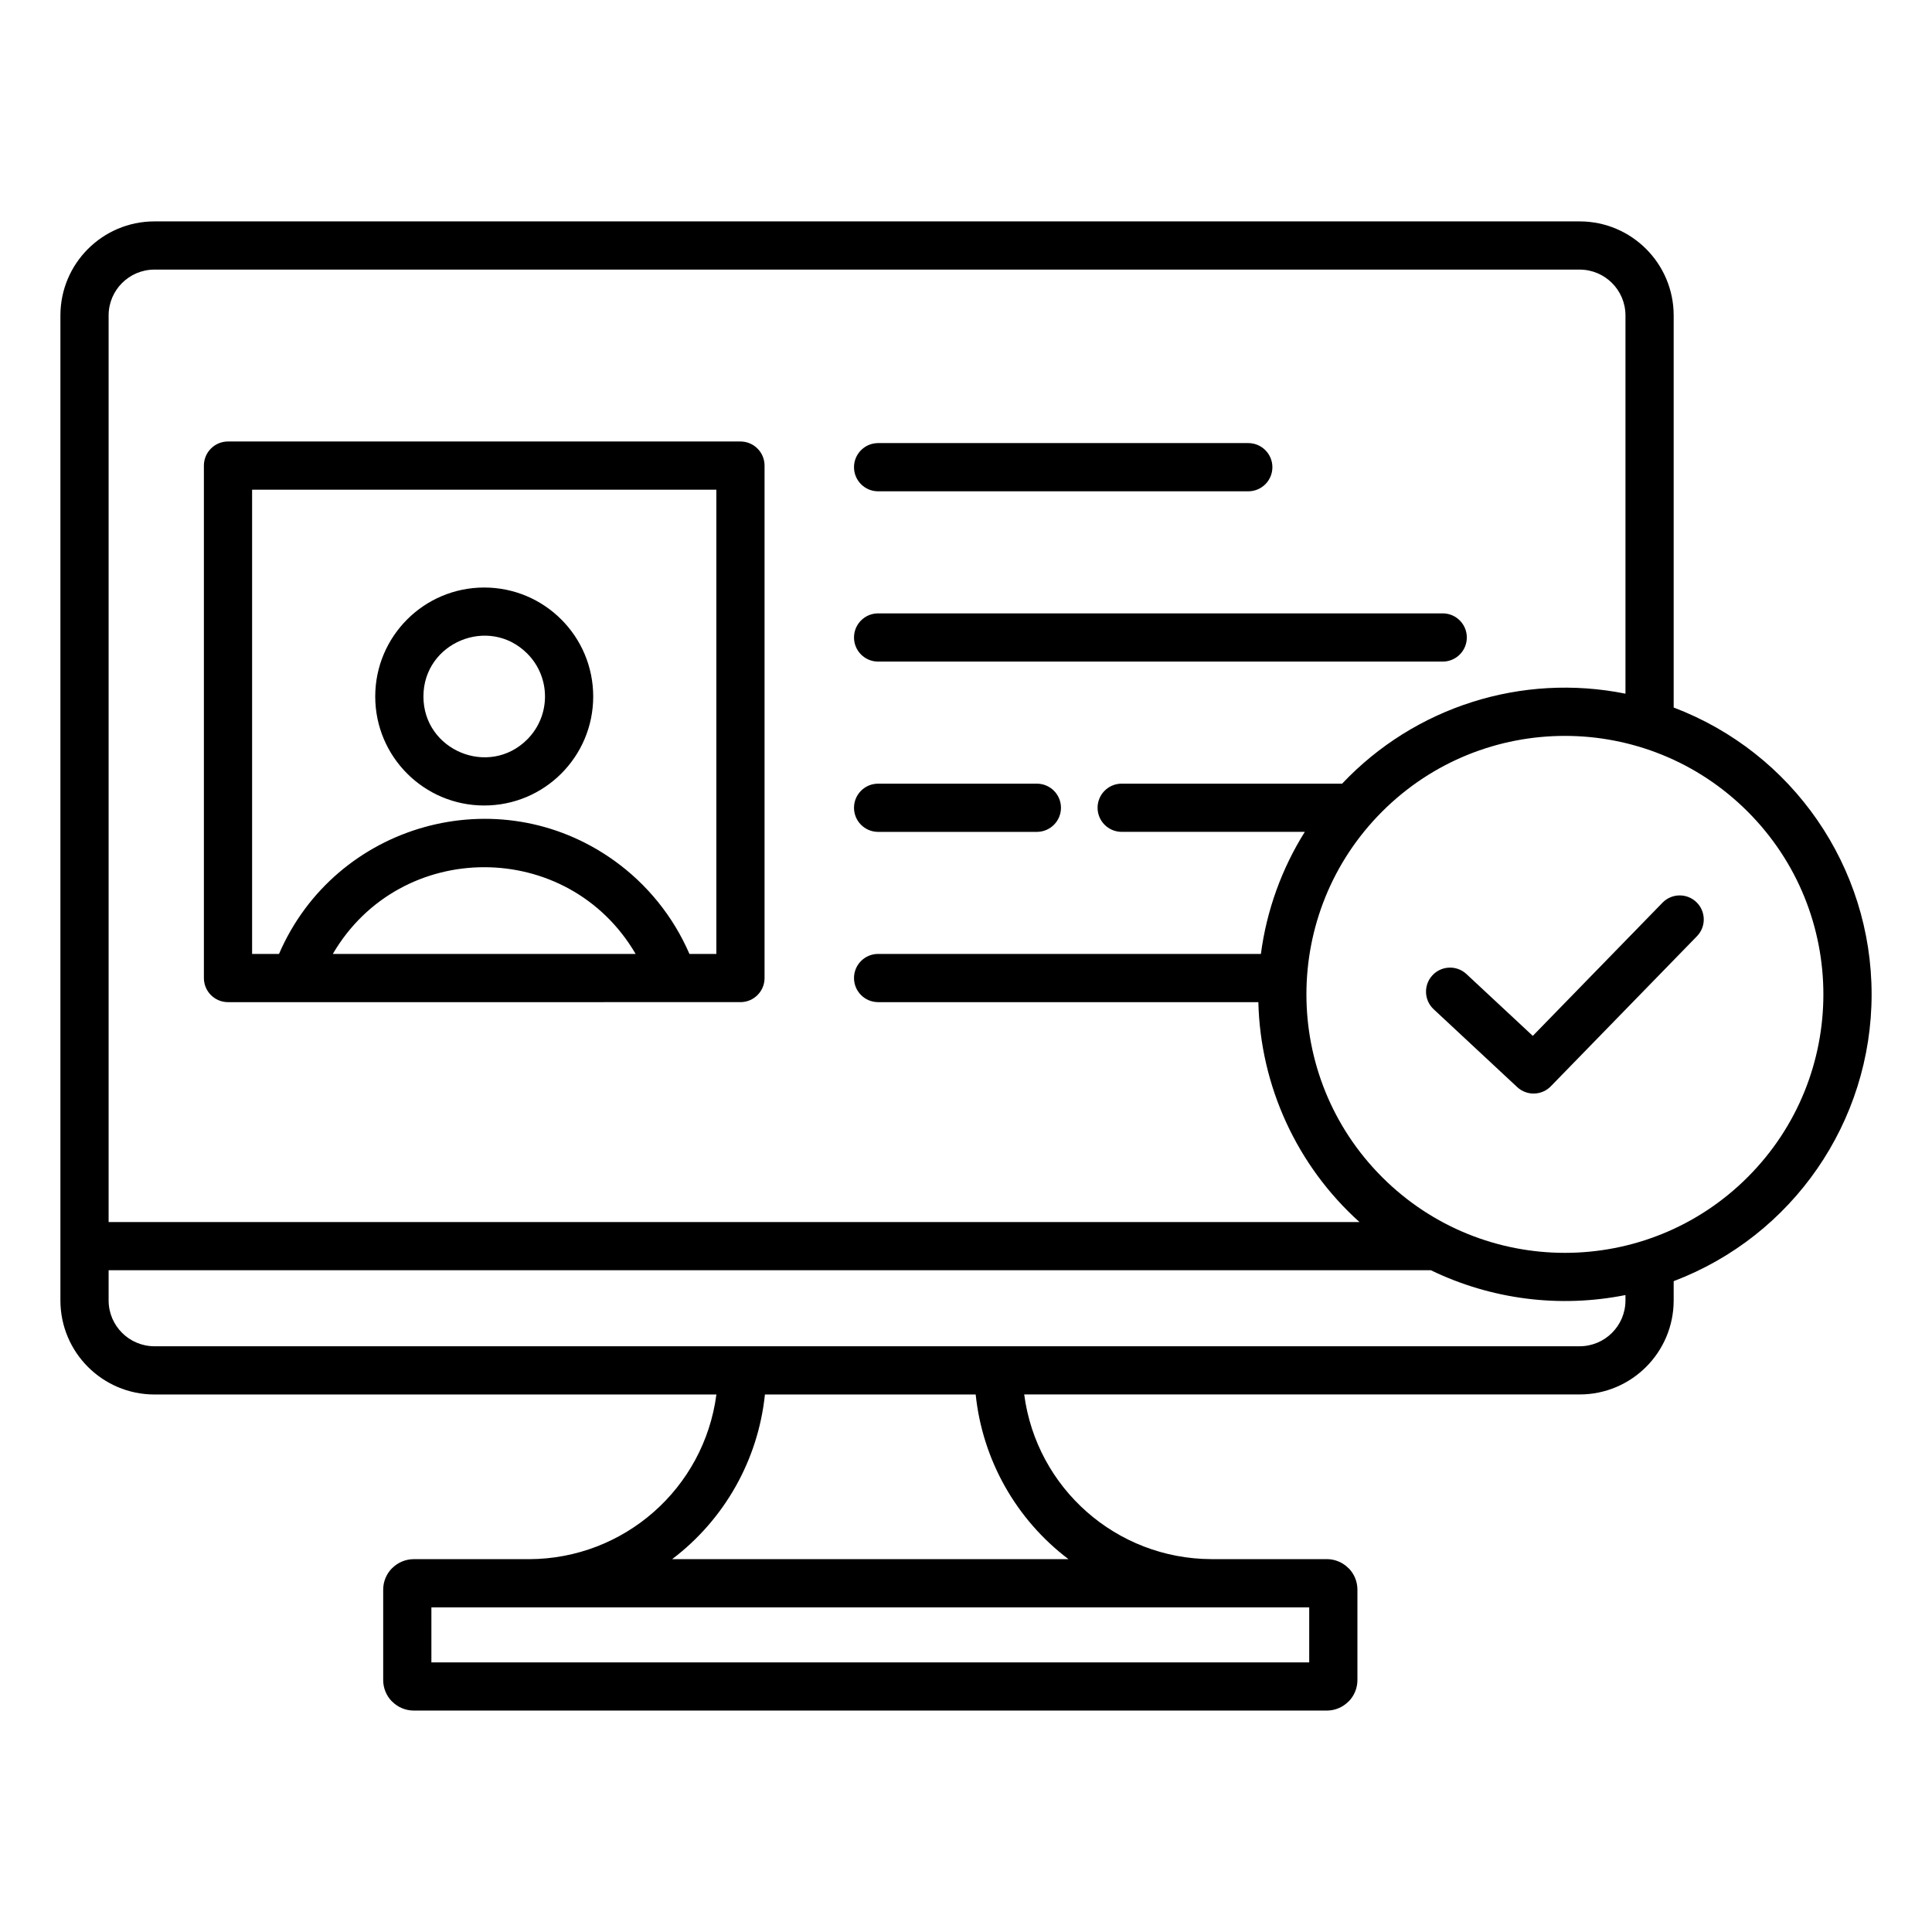
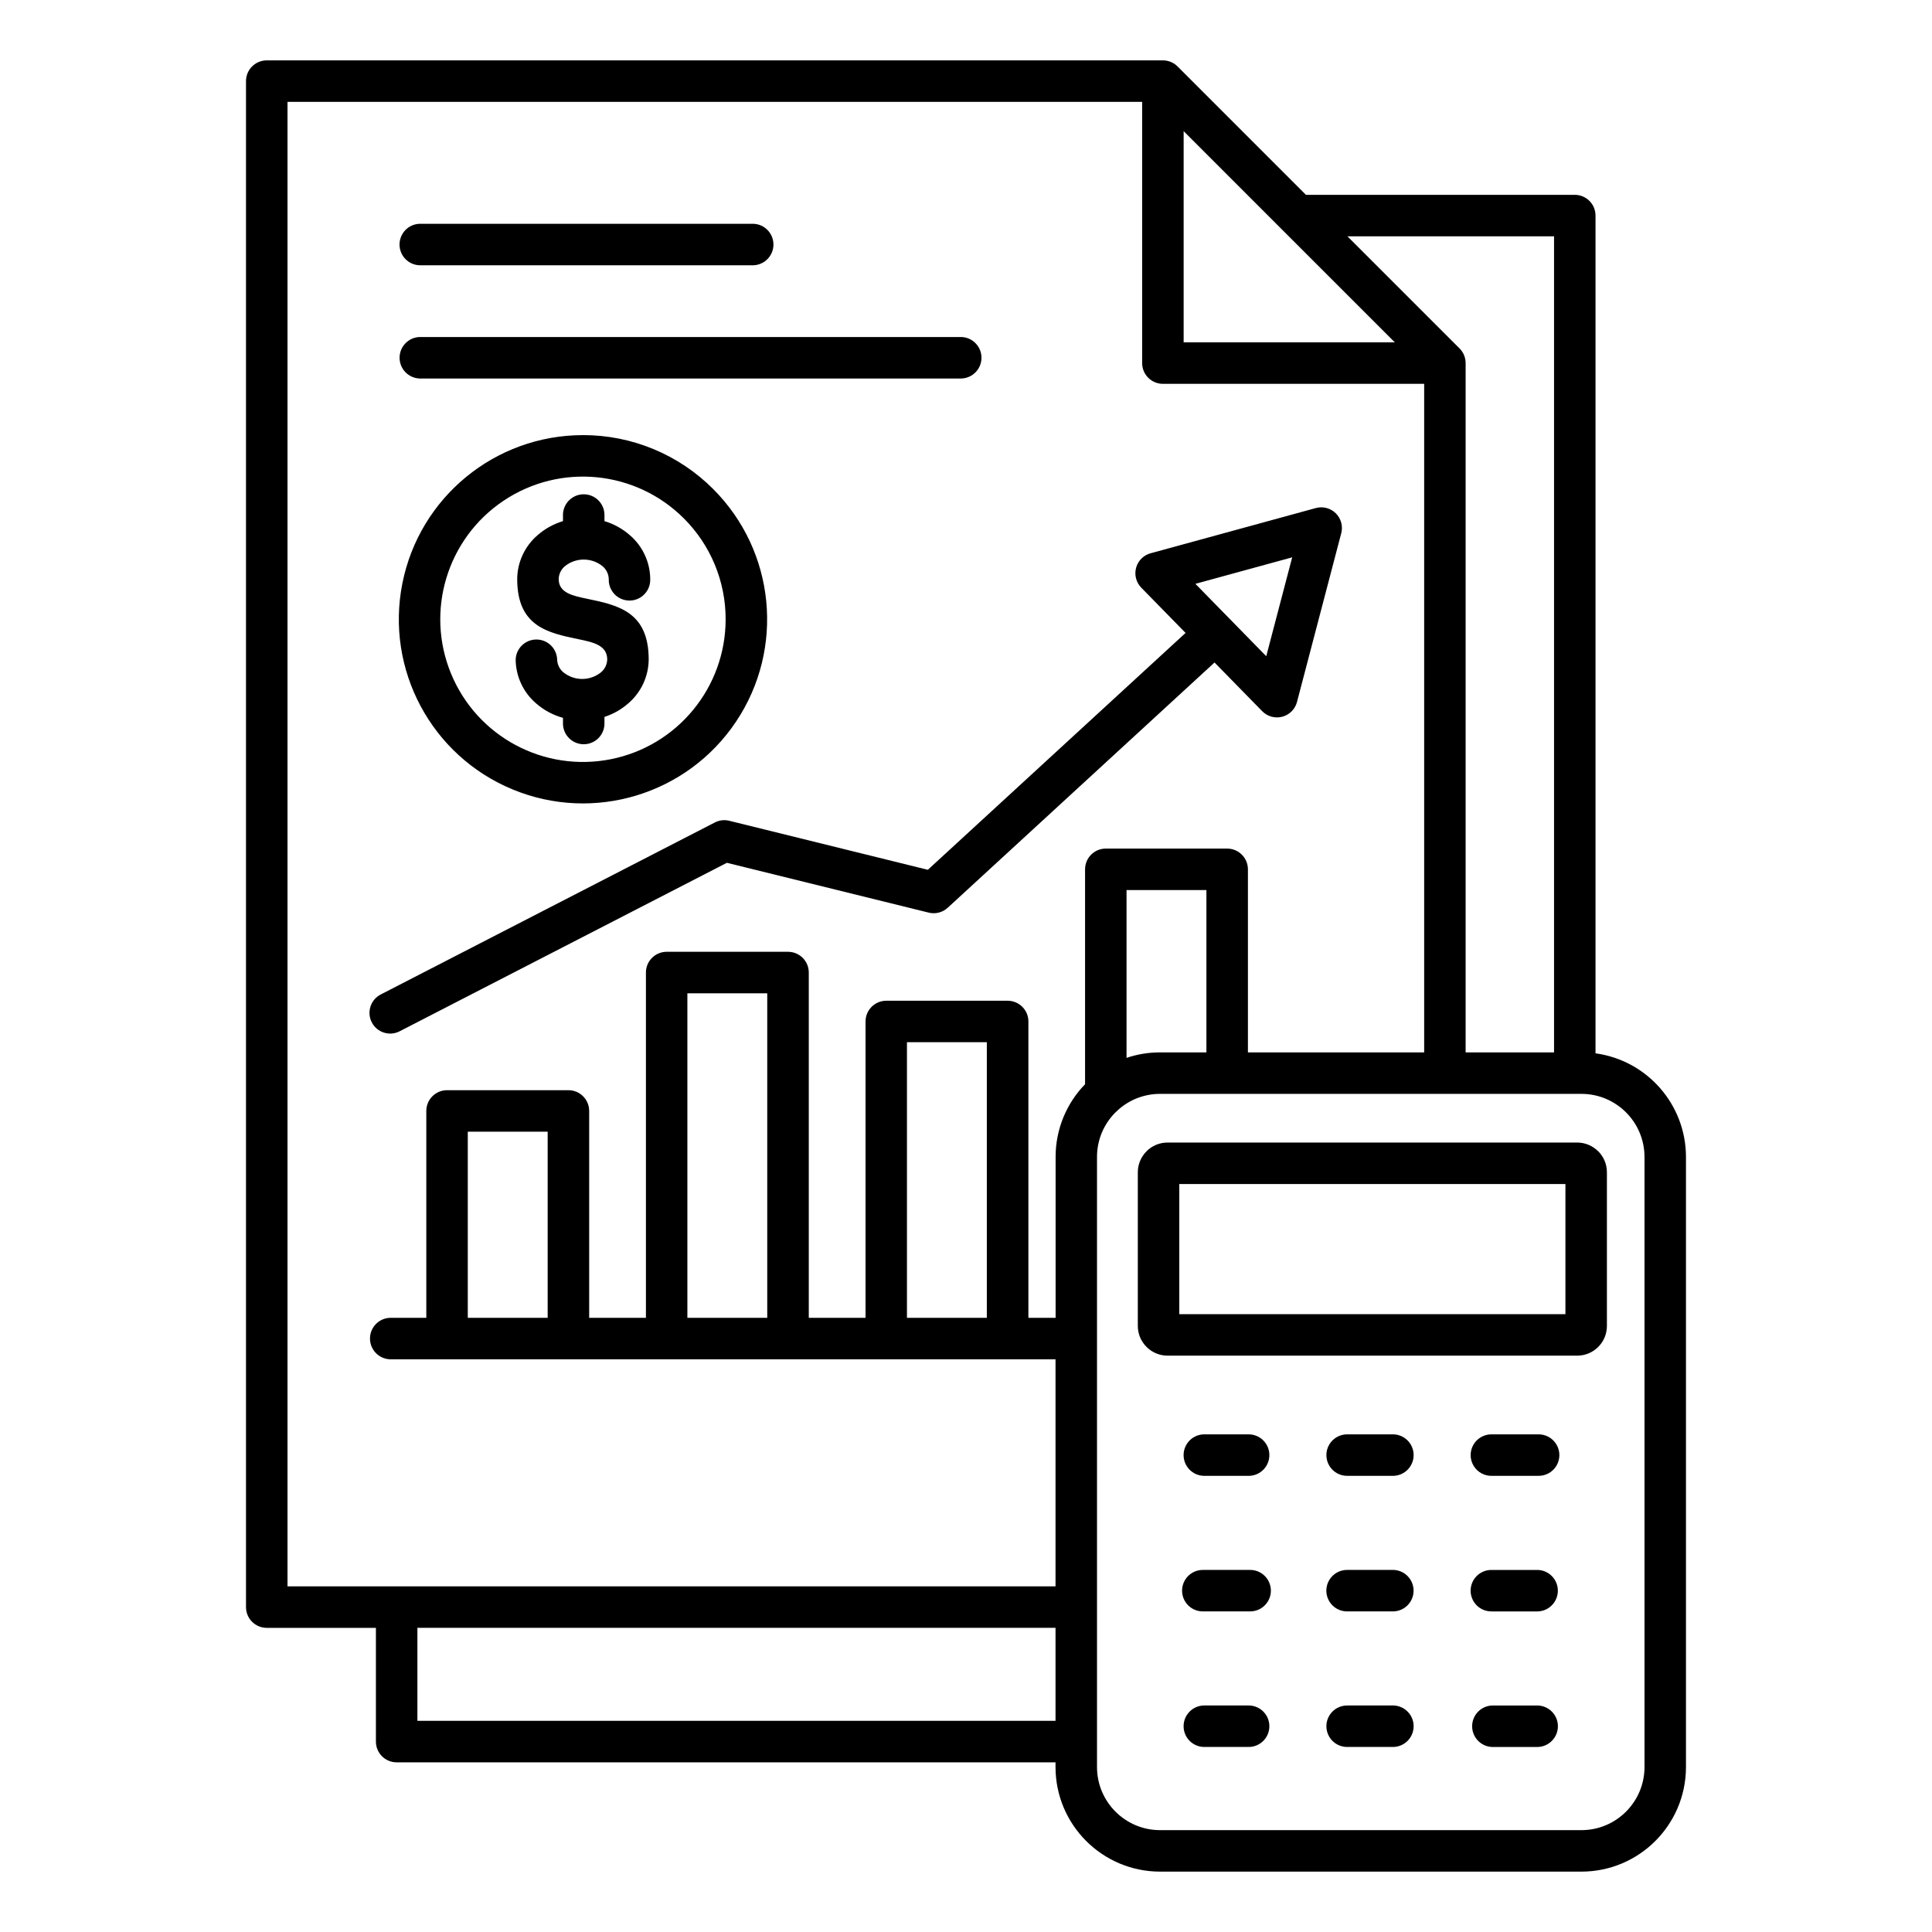
- <svg xmlns="http://www.w3.org/2000/svg" version="1.1" width="512" height="512" x="0" y="0" viewBox="0 0 512 512" style="enable-background:new 0 0 512 512" xml:space="preserve" class="">
+ <svg xmlns="http://www.w3.org/2000/svg" version="1.1" width="512" height="512" x="0" y="0" viewBox="0 0 512 512" style="enable-background:new 0 0 512 512" xml:space="preserve">
  <g>
-     <path fill-rule="evenodd" d="M346.955 425.969H114.324v14.584h232.631zm-63.795-12.775a62.857 62.857 0 0 1-24.594-43.641h-55.852a62.854 62.854 0 0 1-24.595 43.641zm179.994-198.109a68.5 68.5 0 1 0 0 96.868 68.5 68.5 0 0 0 0-96.868zM430.765 343.2v1.474a12.152 12.152 0 0 1-12.1 12.1H40.885a12.153 12.153 0 0 1-12.1-12.1v-8.052h350.4a81.606 81.606 0 0 0 51.582 6.578zm12.776-155.7a81.3 81.3 0 0 1 0 152.022v5.148a24.933 24.933 0 0 1-24.876 24.875h-147.24a50.19 50.19 0 0 0 49.584 43.64h30.638a8.074 8.074 0 0 1 5.7 2.382l.013-.013a8.062 8.062 0 0 1 2.37 5.715v23.966a8.062 8.062 0 0 1-2.37 5.715l-.013-.013a8.074 8.074 0 0 1-5.7 2.382H109.633a8.072 8.072 0 0 1-5.7-2.382l-.013.013a8.062 8.062 0 0 1-2.37-5.715v-23.957a8.062 8.062 0 0 1 2.37-5.715l.013.013a8.072 8.072 0 0 1 5.7-2.382h30.638a50.191 50.191 0 0 0 49.584-43.64H40.885a24.932 24.932 0 0 1-24.875-24.876V83.546a24.931 24.931 0 0 1 24.875-24.874h377.78a24.932 24.932 0 0 1 24.876 24.874v103.962zM379.9 267.429a6.374 6.374 0 0 1 8.683-9.333l17.623 16.422 34.427-35.35a6.37 6.37 0 0 1 9.132 8.882l-38.679 39.721a6.375 6.375 0 0 1-9.008.324zm-240.187-94.242c-10.118-10.118-27.5-2.918-27.5 11.39s17.377 21.509 27.5 11.39a16.109 16.109 0 0 0 0-22.78zM128.324 155.7a28.883 28.883 0 1 0 28.882 28.882 28.885 28.885 0 0 0-28.882-28.882zM88.2 252.8h80.25c-17.911-30.64-62.339-30.64-80.25 0zm101.64-123.03H66.809V252.8h7.131c14.9-34.53 58.021-46.769 88.782-24.758a59.458 59.458 0 0 1 19.985 24.758h7.132V129.773zM60.421 117a6.387 6.387 0 0 0-6.387 6.387V259.19a6.387 6.387 0 0 0 6.387 6.388h135.805a6.388 6.388 0 0 0 6.388-6.388v-135.8a6.388 6.388 0 0 0-6.388-6.39zm172.208 13.2h98.26a6.388 6.388 0 0 0 0-12.775h-98.26a6.388 6.388 0 0 0 0 12.775zm0 45.127h149.786a6.388 6.388 0 0 0 0-12.775H232.629a6.388 6.388 0 0 0 0 12.775zm0 45.128h42.231a6.388 6.388 0 0 0 0-12.775h-42.231a6.388 6.388 0 0 0 0 12.775zm0 45.128h100.847a81.046 81.046 0 0 0 26.8 58.273H28.785V83.546a12.153 12.153 0 0 1 12.1-12.1h377.78a12.152 12.152 0 0 1 12.1 12.1v100.288a81.237 81.237 0 0 0-75.087 23.841h-58.5a6.388 6.388 0 0 0 0 12.775h48.61a80.77 80.77 0 0 0-11.637 32.35H232.629a6.388 6.388 0 0 0 0 12.775z" fill="#000000" opacity="1" data-original="#000000" class="" />
+     <path fill-rule="evenodd" d="m355.45 141.29-11.731 44.729a5.479 5.479 0 0 1-9.209 2.468l-12.646-12.918-70.715 65a5.483 5.483 0 0 1-5.024 1.288l-53.494-13.205-86.717 44.647a5.483 5.483 0 0 1-5.024-9.748l88.548-45.588a5.454 5.454 0 0 1 3.821-.45l52.63 12.991 68.3-62.773-11.731-11.983a5.481 5.481 0 0 1 2.726-9.195l43.527-11.914a5.475 5.475 0 0 1 6.738 6.655zm-16.471 19.616 3.464-13.206-25.65 7.021 9.032 9.227q.141.132.273.276l.029.032 9.443 9.647 3.409-13zm-51.426 126.406v-56.929a5.5 5.5 0 0 1 5.5-5.5h32.159a5.5 5.5 0 0 1 5.5 5.5v48.511h46.708V101.72h-69.238a5.5 5.5 0 0 1-5.5-5.5V26.992H76.19V420.4h203.535v-60.172h-176.37a5.5 5.5 0 0 1 0-10.993h9.622v-54.822a5.5 5.5 0 0 1 5.5-5.5h32.159a5.5 5.5 0 0 1 5.5 5.5v54.822h15.041v-91.5a5.5 5.5 0 0 1 5.5-5.5h32.159a5.5 5.5 0 0 1 5.5 5.5v91.5h15.041v-78.528a5.5 5.5 0 0 1 5.5-5.5h32.159a5.5 5.5 0 0 1 5.5 5.5v78.528h7.212v-42.682a27.569 27.569 0 0 1 7.828-19.241zm32.159-8.418v-43.015h-21.166v44.469a27.476 27.476 0 0 1 8.838-1.454zm-58.192 70.341h-21.166V276.2h21.166v73.032zm-58.192 0v-86h-21.166v86zm-58.192 0h-21.167v-49.326h21.167zm200.955-297.6L312.118 17.66a5.478 5.478 0 0 0-3.935-1.66H70.693a5.5 5.5 0 0 0-5.5 5.5v404.4a5.5 5.5 0 0 0 5.5 5.5h28.928v30.137a5.5 5.5 0 0 0 5.5 5.5h174.604v1.315A27.727 27.727 0 0 0 307.384 496h111.76a27.727 27.727 0 0 0 27.656-27.659V306.553a27.745 27.745 0 0 0-23.973-27.412V57.13a5.5 5.5 0 0 0-5.5-5.5zm65.747 227.26h-23.432V96.224a5.477 5.477 0 0 0-1.609-3.886l-29.713-29.712h54.754v216.268zm-301.224 152.5h169.111v24.641H110.614v-24.644zm.569-361.095a5.5 5.5 0 0 1 0-10.993h88.484a5.5 5.5 0 0 1 0 10.993zm0 30.006a5.5 5.5 0 0 1 0-10.992h143.629a5.5 5.5 0 0 1 0 10.992zm202.5-65.543 26.247 26.252 29.711 29.711h-55.962V34.764zm105.461 255.123a16.73 16.73 0 0 1 16.666 16.667v161.788a16.728 16.728 0 0 1-16.666 16.666h-111.76a16.728 16.728 0 0 1-16.666-16.666V306.553a16.616 16.616 0 0 1 4.9-11.767q.471-.471.979-.9l.061-.052a16.57 16.57 0 0 1 10.726-3.944h111.76zm-109.751 12.9h108.593a7.846 7.846 0 0 1 5.545 2.316l.011-.011a7.839 7.839 0 0 1 2.305 5.556v40.754a7.87 7.87 0 0 1-7.861 7.861H309.393a7.824 7.824 0 0 1-5.535-2.305l-.021-.022a7.819 7.819 0 0 1-2.305-5.534v-40.75a7.848 7.848 0 0 1 2.316-5.545l-.011-.011a7.838 7.838 0 0 1 5.556-2.305zm105.461 10.992v34.491H312.525v-34.487zM154.488 115.311A48.8 48.8 0 1 0 189 129.6a48.65 48.65 0 0 0-34.507-14.294zm26.735 22.066a37.811 37.811 0 1 0 11.077 26.735 37.689 37.689 0 0 0-11.073-26.735zm-44.565 37.392a15.472 15.472 0 0 0 5.442 11.66 18.063 18.063 0 0 0 7.095 3.807v1.705a5.5 5.5 0 0 0 10.992 0v-1.951a17.976 17.976 0 0 0 6.282-3.561 15.472 15.472 0 0 0 5.442-11.66c0-12.7-8.2-14.4-16.375-16.1-3.744-.776-7.479-1.551-7.479-5.217a4.585 4.585 0 0 1 1.663-3.415 7.942 7.942 0 0 1 9.942 0 4.582 4.582 0 0 1 1.664 3.415 5.5 5.5 0 1 0 10.992 0 15.47 15.47 0 0 0-5.442-11.659 18.034 18.034 0 0 0-6.689-3.69v-1.822a5.5 5.5 0 0 0-10.992 0v1.823a18.038 18.038 0 0 0-6.689 3.688 15.475 15.475 0 0 0-5.442 11.66c0 12.576 8.131 14.262 16.282 15.952 3.782.784 7.573 1.57 7.573 5.363a4.583 4.583 0 0 1-1.664 3.416 7.941 7.941 0 0 1-9.941 0 4.583 4.583 0 0 1-1.664-3.416 5.5 5.5 0 0 0-10.992 0zm258.776 288.2a5.5 5.5 0 0 1 0-10.993h12.123a5.5 5.5 0 0 1 0 10.993zm0-35.926a5.5 5.5 0 1 1 0-10.992h12.123a5.5 5.5 0 0 1 0 10.992zM357.2 462.964a5.5 5.5 0 1 1 0-10.993h12.123a5.5 5.5 0 0 1 0 10.993zm-38.232 0a5.5 5.5 0 0 1 0-10.993h12.123a5.5 5.5 0 0 1 0 10.993zm38.232-35.926a5.5 5.5 0 1 1 0-10.992h12.123a5.5 5.5 0 0 1 0 10.992zm-38.232 0a5.5 5.5 0 1 1 0-10.992h12.123a5.5 5.5 0 1 1 0 10.992zm76.464-35.925a5.5 5.5 0 1 1 0-10.993h12.122a5.5 5.5 0 1 1 0 10.993zm-38.232 0a5.5 5.5 0 1 1 0-10.993h12.123a5.5 5.5 0 0 1 0 10.993zm-38.232 0a5.5 5.5 0 0 1 0-10.993h12.123a5.5 5.5 0 0 1 0 10.993z" fill="#000000" opacity="1" data-original="#000000" />
  </g>
</svg>
